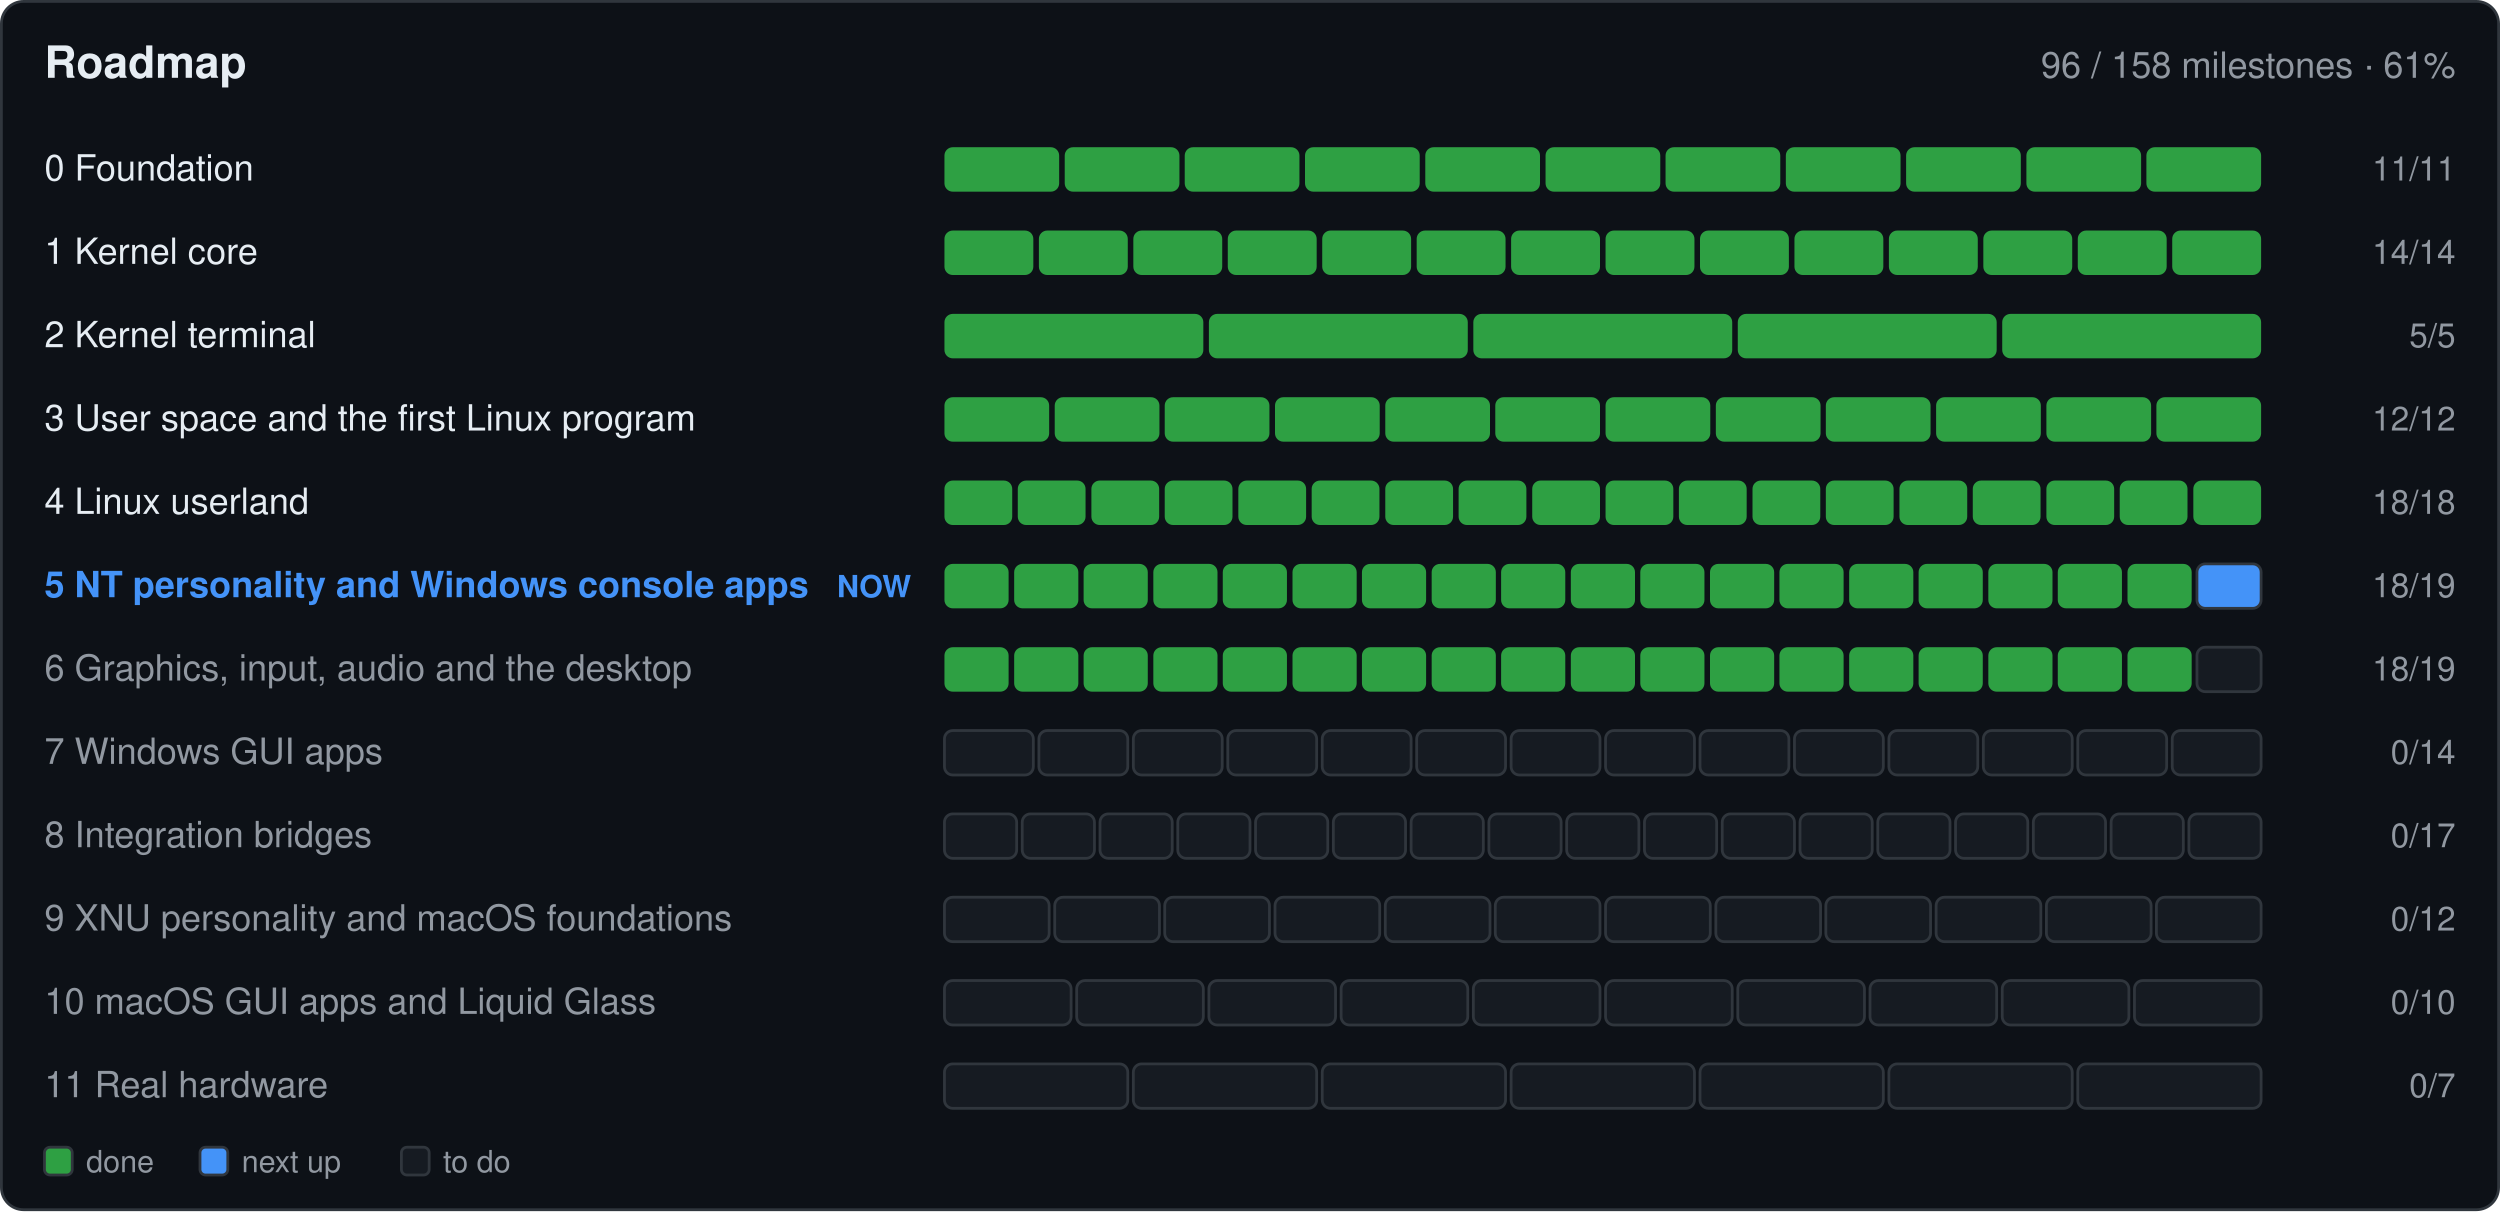
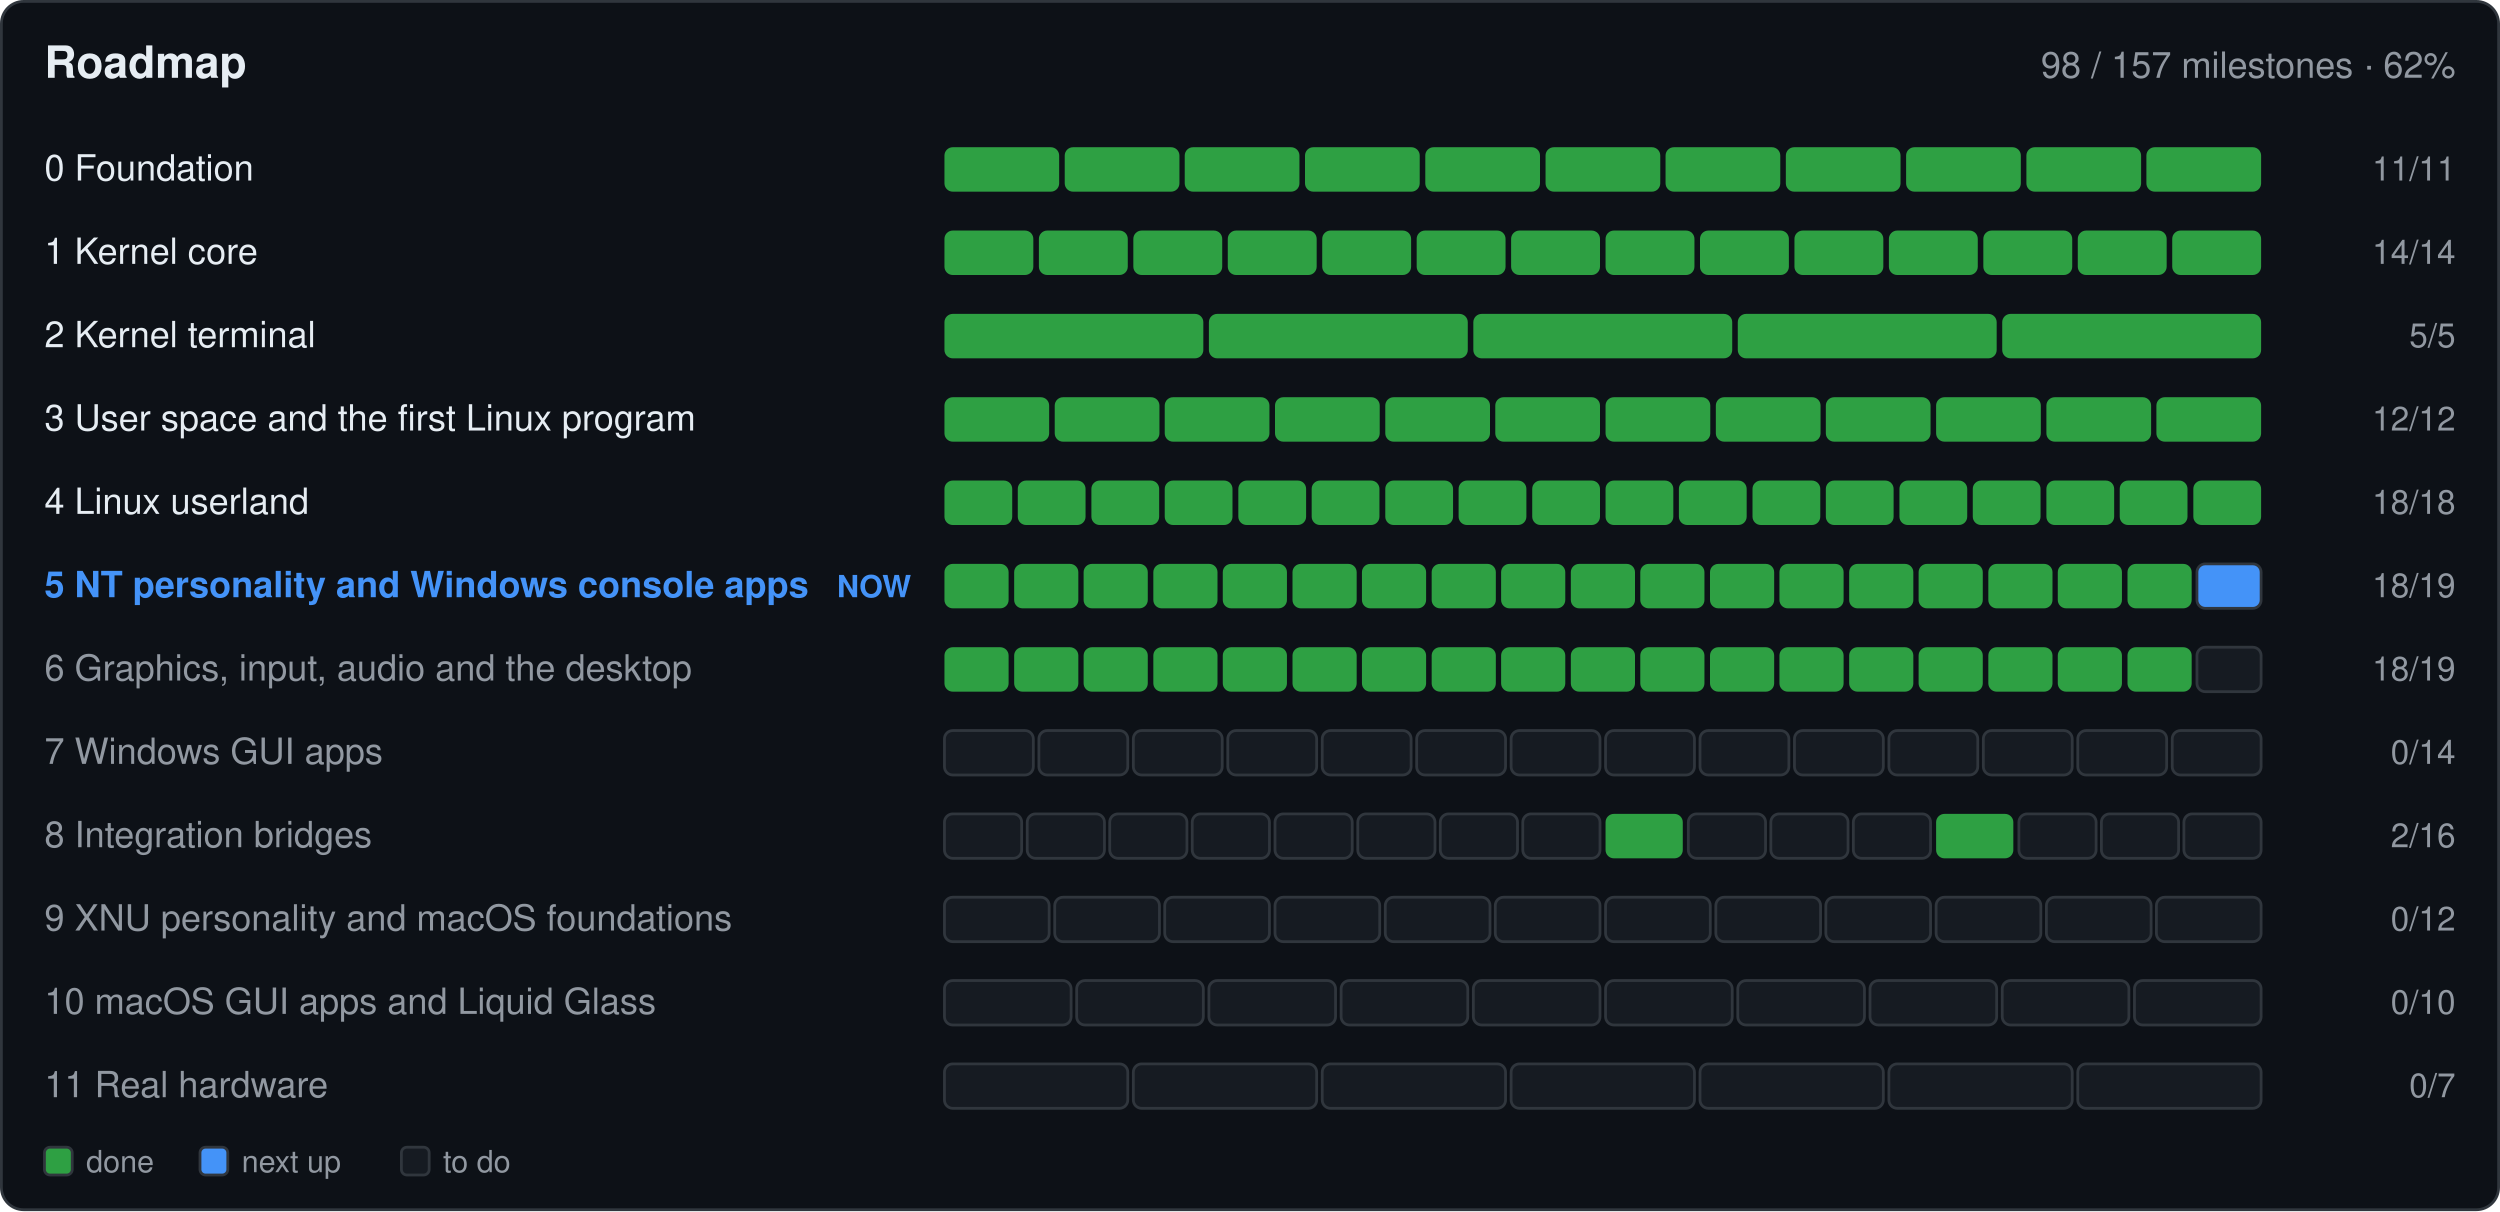
- <svg xmlns="http://www.w3.org/2000/svg" width="900" height="436" viewBox="0 0 900 436" role="img" aria-label="Roadmap: 96 of 158 milestones done">
+ <svg xmlns="http://www.w3.org/2000/svg" width="900" height="436" viewBox="0 0 900 436" role="img" aria-label="Roadmap: 98 of 157 milestones done">
  <rect x="0.5" y="0.5" width="899.0" height="435.0" fill="#0d1117" rx="8" stroke="#30363d" />
  <text x="16.0" y="28.0" font-family="-apple-system,BlinkMacSystemFont,'Segoe UI',Helvetica,Arial,sans-serif" font-size="16" font-weight="600" fill="#e6edf3" text-anchor="start">Roadmap</text>
-   <text x="884.0" y="28.0" font-family="-apple-system,BlinkMacSystemFont,'Segoe UI',Helvetica,Arial,sans-serif" font-size="13" font-weight="400" fill="#9198a1" text-anchor="end">96 / 158 milestones · 61%</text>
+   <text x="884.0" y="28.0" font-family="-apple-system,BlinkMacSystemFont,'Segoe UI',Helvetica,Arial,sans-serif" font-size="13" font-weight="400" fill="#9198a1" text-anchor="end">98 / 157 milestones · 62%</text>
  <text x="16.0" y="65.0" font-family="-apple-system,BlinkMacSystemFont,'Segoe UI',Helvetica,Arial,sans-serif" font-size="13" font-weight="400" fill="#e6edf3" text-anchor="start"> 0  Foundation</text>
  <g>
    <rect x="340.0" y="53.0" width="41.3" height="16.0" fill="#2ea043" rx="3" />
  </g>
  <g>
    <rect x="383.3" y="53.0" width="41.3" height="16.0" fill="#2ea043" rx="3" />
  </g>
  <g>
    <rect x="426.5" y="53.0" width="41.3" height="16.0" fill="#2ea043" rx="3" />
  </g>
  <g>
    <rect x="469.8" y="53.0" width="41.3" height="16.0" fill="#2ea043" rx="3" />
  </g>
  <g>
    <rect x="513.1" y="53.0" width="41.3" height="16.0" fill="#2ea043" rx="3" />
  </g>
  <g>
    <rect x="556.4" y="53.0" width="41.3" height="16.0" fill="#2ea043" rx="3" />
  </g>
  <g>
    <rect x="599.6" y="53.0" width="41.3" height="16.0" fill="#2ea043" rx="3" />
  </g>
  <g>
    <rect x="642.9" y="53.0" width="41.3" height="16.0" fill="#2ea043" rx="3" />
  </g>
  <g>
    <rect x="686.2" y="53.0" width="41.3" height="16.0" fill="#2ea043" rx="3" />
  </g>
  <g>
    <rect x="729.5" y="53.0" width="41.3" height="16.0" fill="#2ea043" rx="3" />
  </g>
  <g>
    <rect x="772.7" y="53.0" width="41.3" height="16.0" fill="#2ea043" rx="3" />
  </g>
  <text x="884.0" y="65.0" font-family="-apple-system,BlinkMacSystemFont,'Segoe UI',Helvetica,Arial,sans-serif" font-size="12" font-weight="400" fill="#9198a1" text-anchor="end">11/11</text>
  <text x="16.0" y="95.0" font-family="-apple-system,BlinkMacSystemFont,'Segoe UI',Helvetica,Arial,sans-serif" font-size="13" font-weight="400" fill="#e6edf3" text-anchor="start"> 1  Kernel core</text>
  <g>
    <rect x="340.0" y="83.0" width="32.0" height="16.0" fill="#2ea043" rx="3" />
  </g>
  <g>
    <rect x="374.0" y="83.0" width="32.0" height="16.0" fill="#2ea043" rx="3" />
  </g>
  <g>
    <rect x="408.0" y="83.0" width="32.0" height="16.0" fill="#2ea043" rx="3" />
  </g>
  <g>
    <rect x="442.0" y="83.0" width="32.0" height="16.0" fill="#2ea043" rx="3" />
  </g>
  <g>
    <rect x="476.0" y="83.0" width="32.0" height="16.0" fill="#2ea043" rx="3" />
  </g>
  <g>
    <rect x="510.0" y="83.0" width="32.0" height="16.0" fill="#2ea043" rx="3" />
  </g>
  <g>
    <rect x="544.0" y="83.0" width="32.0" height="16.0" fill="#2ea043" rx="3" />
  </g>
  <g>
    <rect x="578.0" y="83.0" width="32.0" height="16.0" fill="#2ea043" rx="3" />
  </g>
  <g>
    <rect x="612.0" y="83.0" width="32.0" height="16.0" fill="#2ea043" rx="3" />
  </g>
  <g>
    <rect x="646.0" y="83.0" width="32.0" height="16.0" fill="#2ea043" rx="3" />
  </g>
  <g>
    <rect x="680.0" y="83.0" width="32.0" height="16.0" fill="#2ea043" rx="3" />
  </g>
  <g>
    <rect x="714.0" y="83.0" width="32.0" height="16.0" fill="#2ea043" rx="3" />
  </g>
  <g>
    <rect x="748.0" y="83.0" width="32.0" height="16.0" fill="#2ea043" rx="3" />
  </g>
  <g>
    <rect x="782.0" y="83.0" width="32.0" height="16.0" fill="#2ea043" rx="3" />
  </g>
  <text x="884.0" y="95.0" font-family="-apple-system,BlinkMacSystemFont,'Segoe UI',Helvetica,Arial,sans-serif" font-size="12" font-weight="400" fill="#9198a1" text-anchor="end">14/14</text>
  <text x="16.0" y="125.0" font-family="-apple-system,BlinkMacSystemFont,'Segoe UI',Helvetica,Arial,sans-serif" font-size="13" font-weight="400" fill="#e6edf3" text-anchor="start"> 2  Kernel terminal</text>
  <g>
    <rect x="340.0" y="113.0" width="93.2" height="16.0" fill="#2ea043" rx="3" />
  </g>
  <g>
    <rect x="435.2" y="113.0" width="93.2" height="16.0" fill="#2ea043" rx="3" />
  </g>
  <g>
    <rect x="530.4" y="113.0" width="93.2" height="16.0" fill="#2ea043" rx="3" />
  </g>
  <g>
    <rect x="625.6" y="113.0" width="93.2" height="16.0" fill="#2ea043" rx="3" />
  </g>
  <g>
    <rect x="720.8" y="113.0" width="93.2" height="16.0" fill="#2ea043" rx="3" />
  </g>
  <text x="884.0" y="125.0" font-family="-apple-system,BlinkMacSystemFont,'Segoe UI',Helvetica,Arial,sans-serif" font-size="12" font-weight="400" fill="#9198a1" text-anchor="end">5/5</text>
  <text x="16.0" y="155.0" font-family="-apple-system,BlinkMacSystemFont,'Segoe UI',Helvetica,Arial,sans-serif" font-size="13" font-weight="400" fill="#e6edf3" text-anchor="start"> 3  User space and the first Linux program</text>
  <g>
    <rect x="340.0" y="143.0" width="37.7" height="16.0" fill="#2ea043" rx="3" />
  </g>
  <g>
    <rect x="379.7" y="143.0" width="37.7" height="16.0" fill="#2ea043" rx="3" />
  </g>
  <g>
    <rect x="419.3" y="143.0" width="37.7" height="16.0" fill="#2ea043" rx="3" />
  </g>
  <g>
    <rect x="459.0" y="143.0" width="37.7" height="16.0" fill="#2ea043" rx="3" />
  </g>
  <g>
    <rect x="498.7" y="143.0" width="37.7" height="16.0" fill="#2ea043" rx="3" />
  </g>
  <g>
    <rect x="538.3" y="143.0" width="37.7" height="16.0" fill="#2ea043" rx="3" />
  </g>
  <g>
    <rect x="578.0" y="143.0" width="37.7" height="16.0" fill="#2ea043" rx="3" />
  </g>
  <g>
    <rect x="617.7" y="143.0" width="37.7" height="16.0" fill="#2ea043" rx="3" />
  </g>
  <g>
    <rect x="657.3" y="143.0" width="37.7" height="16.0" fill="#2ea043" rx="3" />
  </g>
  <g>
    <rect x="697.0" y="143.0" width="37.7" height="16.0" fill="#2ea043" rx="3" />
  </g>
  <g>
    <rect x="736.7" y="143.0" width="37.7" height="16.0" fill="#2ea043" rx="3" />
  </g>
  <g>
    <rect x="776.3" y="143.0" width="37.7" height="16.0" fill="#2ea043" rx="3" />
  </g>
  <text x="884.0" y="155.0" font-family="-apple-system,BlinkMacSystemFont,'Segoe UI',Helvetica,Arial,sans-serif" font-size="12" font-weight="400" fill="#9198a1" text-anchor="end">12/12</text>
  <text x="16.0" y="185.0" font-family="-apple-system,BlinkMacSystemFont,'Segoe UI',Helvetica,Arial,sans-serif" font-size="13" font-weight="400" fill="#e6edf3" text-anchor="start"> 4  Linux userland</text>
  <g>
    <rect x="340.0" y="173.0" width="24.4" height="16.0" fill="#2ea043" rx="3" />
  </g>
  <g>
    <rect x="366.4" y="173.0" width="24.4" height="16.0" fill="#2ea043" rx="3" />
  </g>
  <g>
    <rect x="392.9" y="173.0" width="24.4" height="16.0" fill="#2ea043" rx="3" />
  </g>
  <g>
    <rect x="419.3" y="173.0" width="24.4" height="16.0" fill="#2ea043" rx="3" />
  </g>
  <g>
    <rect x="445.8" y="173.0" width="24.4" height="16.0" fill="#2ea043" rx="3" />
  </g>
  <g>
    <rect x="472.2" y="173.0" width="24.4" height="16.0" fill="#2ea043" rx="3" />
  </g>
  <g>
    <rect x="498.7" y="173.0" width="24.4" height="16.0" fill="#2ea043" rx="3" />
  </g>
  <g>
    <rect x="525.1" y="173.0" width="24.4" height="16.0" fill="#2ea043" rx="3" />
  </g>
  <g>
    <rect x="551.6" y="173.0" width="24.4" height="16.0" fill="#2ea043" rx="3" />
  </g>
  <g>
    <rect x="578.0" y="173.0" width="24.4" height="16.0" fill="#2ea043" rx="3" />
  </g>
  <g>
    <rect x="604.4" y="173.0" width="24.4" height="16.0" fill="#2ea043" rx="3" />
  </g>
  <g>
    <rect x="630.9" y="173.0" width="24.4" height="16.0" fill="#2ea043" rx="3" />
  </g>
  <g>
    <rect x="657.3" y="173.0" width="24.4" height="16.0" fill="#2ea043" rx="3" />
  </g>
  <g>
    <rect x="683.8" y="173.0" width="24.4" height="16.0" fill="#2ea043" rx="3" />
  </g>
  <g>
    <rect x="710.2" y="173.0" width="24.4" height="16.0" fill="#2ea043" rx="3" />
  </g>
  <g>
    <rect x="736.7" y="173.0" width="24.4" height="16.0" fill="#2ea043" rx="3" />
  </g>
  <g>
    <rect x="763.1" y="173.0" width="24.4" height="16.0" fill="#2ea043" rx="3" />
  </g>
  <g>
    <rect x="789.6" y="173.0" width="24.4" height="16.0" fill="#2ea043" rx="3" />
  </g>
  <text x="884.0" y="185.0" font-family="-apple-system,BlinkMacSystemFont,'Segoe UI',Helvetica,Arial,sans-serif" font-size="12" font-weight="400" fill="#9198a1" text-anchor="end">18/18</text>
  <text x="16.0" y="215.0" font-family="-apple-system,BlinkMacSystemFont,'Segoe UI',Helvetica,Arial,sans-serif" font-size="13" font-weight="600" fill="#4493f8" text-anchor="start"> 5  NT personality and Windows console apps</text>
  <text x="328.0" y="215.0" font-family="-apple-system,BlinkMacSystemFont,'Segoe UI',Helvetica,Arial,sans-serif" font-size="11" font-weight="600" fill="#4493f8" text-anchor="end">NOW</text>
  <g>
    <rect x="340.0" y="203.0" width="23.1" height="16.0" fill="#2ea043" rx="3" />
  </g>
  <g>
    <rect x="365.1" y="203.0" width="23.1" height="16.0" fill="#2ea043" rx="3" />
  </g>
  <g>
    <rect x="390.1" y="203.0" width="23.1" height="16.0" fill="#2ea043" rx="3" />
  </g>
  <g>
    <rect x="415.2" y="203.0" width="23.1" height="16.0" fill="#2ea043" rx="3" />
  </g>
  <g>
    <rect x="440.2" y="203.0" width="23.1" height="16.0" fill="#2ea043" rx="3" />
  </g>
  <g>
    <rect x="465.3" y="203.0" width="23.1" height="16.0" fill="#2ea043" rx="3" />
  </g>
  <g>
    <rect x="490.3" y="203.0" width="23.1" height="16.0" fill="#2ea043" rx="3" />
  </g>
  <g>
    <rect x="515.4" y="203.0" width="23.1" height="16.0" fill="#2ea043" rx="3" />
  </g>
  <g>
    <rect x="540.4" y="203.0" width="23.1" height="16.0" fill="#2ea043" rx="3" />
  </g>
  <g>
    <rect x="565.5" y="203.0" width="23.1" height="16.0" fill="#2ea043" rx="3" />
  </g>
  <g>
    <rect x="590.5" y="203.0" width="23.1" height="16.0" fill="#2ea043" rx="3" />
  </g>
  <g>
    <rect x="615.6" y="203.0" width="23.1" height="16.0" fill="#2ea043" rx="3" />
  </g>
  <g>
    <rect x="640.6" y="203.0" width="23.1" height="16.0" fill="#2ea043" rx="3" />
  </g>
  <g>
    <rect x="665.7" y="203.0" width="23.1" height="16.0" fill="#2ea043" rx="3" />
  </g>
  <g>
    <rect x="690.7" y="203.0" width="23.1" height="16.0" fill="#2ea043" rx="3" />
  </g>
  <g>
    <rect x="715.8" y="203.0" width="23.1" height="16.0" fill="#2ea043" rx="3" />
  </g>
  <g>
    <rect x="740.8" y="203.0" width="23.1" height="16.0" fill="#2ea043" rx="3" />
  </g>
  <g>
    <rect x="765.9" y="203.0" width="23.1" height="16.0" fill="#2ea043" rx="3" />
  </g>
  <g>
    <rect x="790.9" y="203.0" width="23.1" height="16.0" fill="#4493f8" rx="3" stroke="#30363d" />
  </g>
  <text x="884.0" y="215.0" font-family="-apple-system,BlinkMacSystemFont,'Segoe UI',Helvetica,Arial,sans-serif" font-size="12" font-weight="400" fill="#9198a1" text-anchor="end">18/19</text>
  <text x="16.0" y="245.0" font-family="-apple-system,BlinkMacSystemFont,'Segoe UI',Helvetica,Arial,sans-serif" font-size="13" font-weight="400" fill="#9198a1" text-anchor="start"> 6  Graphics, input, audio and the desktop</text>
  <g>
    <rect x="340.0" y="233.0" width="23.1" height="16.0" fill="#2ea043" rx="3" />
  </g>
  <g>
    <rect x="365.1" y="233.0" width="23.1" height="16.0" fill="#2ea043" rx="3" />
  </g>
  <g>
    <rect x="390.1" y="233.0" width="23.1" height="16.0" fill="#2ea043" rx="3" />
  </g>
  <g>
    <rect x="415.2" y="233.0" width="23.1" height="16.0" fill="#2ea043" rx="3" />
  </g>
  <g>
    <rect x="440.2" y="233.0" width="23.1" height="16.0" fill="#2ea043" rx="3" />
  </g>
  <g>
    <rect x="465.3" y="233.0" width="23.1" height="16.0" fill="#2ea043" rx="3" />
  </g>
  <g>
    <rect x="490.3" y="233.0" width="23.1" height="16.0" fill="#2ea043" rx="3" />
  </g>
  <g>
    <rect x="515.4" y="233.0" width="23.1" height="16.0" fill="#2ea043" rx="3" />
  </g>
  <g>
    <rect x="540.4" y="233.0" width="23.1" height="16.0" fill="#2ea043" rx="3" />
  </g>
  <g>
    <rect x="565.5" y="233.0" width="23.1" height="16.0" fill="#2ea043" rx="3" />
  </g>
  <g>
    <rect x="590.5" y="233.0" width="23.1" height="16.0" fill="#2ea043" rx="3" />
  </g>
  <g>
    <rect x="615.6" y="233.0" width="23.1" height="16.0" fill="#2ea043" rx="3" />
  </g>
  <g>
    <rect x="640.6" y="233.0" width="23.1" height="16.0" fill="#2ea043" rx="3" />
  </g>
  <g>
    <rect x="665.7" y="233.0" width="23.1" height="16.0" fill="#2ea043" rx="3" />
  </g>
  <g>
    <rect x="690.7" y="233.0" width="23.1" height="16.0" fill="#2ea043" rx="3" />
  </g>
  <g>
    <rect x="715.8" y="233.0" width="23.1" height="16.0" fill="#2ea043" rx="3" />
  </g>
  <g>
    <rect x="740.8" y="233.0" width="23.1" height="16.0" fill="#2ea043" rx="3" />
  </g>
  <g>
    <rect x="765.9" y="233.0" width="23.1" height="16.0" fill="#2ea043" rx="3" />
  </g>
  <g>
    <rect x="790.9" y="233.0" width="23.1" height="16.0" fill="#161b22" rx="3" stroke="#30363d" />
  </g>
  <text x="884.0" y="245.0" font-family="-apple-system,BlinkMacSystemFont,'Segoe UI',Helvetica,Arial,sans-serif" font-size="12" font-weight="400" fill="#9198a1" text-anchor="end">18/19</text>
  <text x="16.0" y="275.0" font-family="-apple-system,BlinkMacSystemFont,'Segoe UI',Helvetica,Arial,sans-serif" font-size="13" font-weight="400" fill="#9198a1" text-anchor="start"> 7  Windows GUI apps</text>
  <g>
    <rect x="340.0" y="263.0" width="32.0" height="16.0" fill="#161b22" rx="3" stroke="#30363d" />
  </g>
  <g>
    <rect x="374.0" y="263.0" width="32.0" height="16.0" fill="#161b22" rx="3" stroke="#30363d" />
  </g>
  <g>
    <rect x="408.0" y="263.0" width="32.0" height="16.0" fill="#161b22" rx="3" stroke="#30363d" />
  </g>
  <g>
    <rect x="442.0" y="263.0" width="32.0" height="16.0" fill="#161b22" rx="3" stroke="#30363d" />
  </g>
  <g>
    <rect x="476.0" y="263.0" width="32.0" height="16.0" fill="#161b22" rx="3" stroke="#30363d" />
  </g>
  <g>
    <rect x="510.0" y="263.0" width="32.0" height="16.0" fill="#161b22" rx="3" stroke="#30363d" />
  </g>
  <g>
    <rect x="544.0" y="263.0" width="32.0" height="16.0" fill="#161b22" rx="3" stroke="#30363d" />
  </g>
  <g>
    <rect x="578.0" y="263.0" width="32.0" height="16.0" fill="#161b22" rx="3" stroke="#30363d" />
  </g>
  <g>
    <rect x="612.0" y="263.0" width="32.0" height="16.0" fill="#161b22" rx="3" stroke="#30363d" />
  </g>
  <g>
    <rect x="646.0" y="263.0" width="32.0" height="16.0" fill="#161b22" rx="3" stroke="#30363d" />
  </g>
  <g>
    <rect x="680.0" y="263.0" width="32.0" height="16.0" fill="#161b22" rx="3" stroke="#30363d" />
  </g>
  <g>
    <rect x="714.0" y="263.0" width="32.0" height="16.0" fill="#161b22" rx="3" stroke="#30363d" />
  </g>
  <g>
    <rect x="748.0" y="263.0" width="32.0" height="16.0" fill="#161b22" rx="3" stroke="#30363d" />
  </g>
  <g>
    <rect x="782.0" y="263.0" width="32.0" height="16.0" fill="#161b22" rx="3" stroke="#30363d" />
  </g>
  <text x="884.0" y="275.0" font-family="-apple-system,BlinkMacSystemFont,'Segoe UI',Helvetica,Arial,sans-serif" font-size="12" font-weight="400" fill="#9198a1" text-anchor="end">0/14</text>
  <text x="16.0" y="305.0" font-family="-apple-system,BlinkMacSystemFont,'Segoe UI',Helvetica,Arial,sans-serif" font-size="13" font-weight="400" fill="#9198a1" text-anchor="start"> 8  Integration bridges</text>
  <g>
-     <rect x="340.0" y="293.0" width="26.0" height="16.0" fill="#161b22" rx="3" stroke="#30363d" />
-   </g>
-   <g>
-     <rect x="368.0" y="293.0" width="26.0" height="16.0" fill="#161b22" rx="3" stroke="#30363d" />
-   </g>
-   <g>
-     <rect x="396.0" y="293.0" width="26.0" height="16.0" fill="#161b22" rx="3" stroke="#30363d" />
-   </g>
-   <g>
-     <rect x="424.0" y="293.0" width="26.0" height="16.0" fill="#161b22" rx="3" stroke="#30363d" />
-   </g>
-   <g>
-     <rect x="452.0" y="293.0" width="26.0" height="16.0" fill="#161b22" rx="3" stroke="#30363d" />
-   </g>
-   <g>
-     <rect x="480.0" y="293.0" width="26.0" height="16.0" fill="#161b22" rx="3" stroke="#30363d" />
-   </g>
-   <g>
-     <rect x="508.0" y="293.0" width="26.0" height="16.0" fill="#161b22" rx="3" stroke="#30363d" />
-   </g>
-   <g>
-     <rect x="536.0" y="293.0" width="26.0" height="16.0" fill="#161b22" rx="3" stroke="#30363d" />
-   </g>
-   <g>
-     <rect x="564.0" y="293.0" width="26.0" height="16.0" fill="#161b22" rx="3" stroke="#30363d" />
-   </g>
-   <g>
-     <rect x="592.0" y="293.0" width="26.0" height="16.0" fill="#161b22" rx="3" stroke="#30363d" />
-   </g>
-   <g>
-     <rect x="620.0" y="293.0" width="26.0" height="16.0" fill="#161b22" rx="3" stroke="#30363d" />
-   </g>
-   <g>
-     <rect x="648.0" y="293.0" width="26.0" height="16.0" fill="#161b22" rx="3" stroke="#30363d" />
-   </g>
-   <g>
-     <rect x="676.0" y="293.0" width="26.0" height="16.0" fill="#161b22" rx="3" stroke="#30363d" />
-   </g>
-   <g>
-     <rect x="704.0" y="293.0" width="26.0" height="16.0" fill="#161b22" rx="3" stroke="#30363d" />
-   </g>
-   <g>
-     <rect x="732.0" y="293.0" width="26.0" height="16.0" fill="#161b22" rx="3" stroke="#30363d" />
-   </g>
-   <g>
-     <rect x="760.0" y="293.0" width="26.0" height="16.0" fill="#161b22" rx="3" stroke="#30363d" />
-   </g>
-   <g>
-     <rect x="788.0" y="293.0" width="26.0" height="16.0" fill="#161b22" rx="3" stroke="#30363d" />
-   </g>
-   <text x="884.0" y="305.0" font-family="-apple-system,BlinkMacSystemFont,'Segoe UI',Helvetica,Arial,sans-serif" font-size="12" font-weight="400" fill="#9198a1" text-anchor="end">0/17</text>
+     <rect x="340.0" y="293.0" width="27.8" height="16.0" fill="#161b22" rx="3" stroke="#30363d" />
+   </g>
+   <g>
+     <rect x="369.8" y="293.0" width="27.8" height="16.0" fill="#161b22" rx="3" stroke="#30363d" />
+   </g>
+   <g>
+     <rect x="399.5" y="293.0" width="27.8" height="16.0" fill="#161b22" rx="3" stroke="#30363d" />
+   </g>
+   <g>
+     <rect x="429.2" y="293.0" width="27.8" height="16.0" fill="#161b22" rx="3" stroke="#30363d" />
+   </g>
+   <g>
+     <rect x="459.0" y="293.0" width="27.8" height="16.0" fill="#161b22" rx="3" stroke="#30363d" />
+   </g>
+   <g>
+     <rect x="488.8" y="293.0" width="27.8" height="16.0" fill="#161b22" rx="3" stroke="#30363d" />
+   </g>
+   <g>
+     <rect x="518.5" y="293.0" width="27.8" height="16.0" fill="#161b22" rx="3" stroke="#30363d" />
+   </g>
+   <g>
+     <rect x="548.2" y="293.0" width="27.8" height="16.0" fill="#161b22" rx="3" stroke="#30363d" />
+   </g>
+   <g>
+     <rect x="578.0" y="293.0" width="27.8" height="16.0" fill="#2ea043" rx="3" />
+   </g>
+   <g>
+     <rect x="607.8" y="293.0" width="27.8" height="16.0" fill="#161b22" rx="3" stroke="#30363d" />
+   </g>
+   <g>
+     <rect x="637.5" y="293.0" width="27.8" height="16.0" fill="#161b22" rx="3" stroke="#30363d" />
+   </g>
+   <g>
+     <rect x="667.2" y="293.0" width="27.8" height="16.0" fill="#161b22" rx="3" stroke="#30363d" />
+   </g>
+   <g>
+     <rect x="697.0" y="293.0" width="27.8" height="16.0" fill="#2ea043" rx="3" />
+   </g>
+   <g>
+     <rect x="726.8" y="293.0" width="27.8" height="16.0" fill="#161b22" rx="3" stroke="#30363d" />
+   </g>
+   <g>
+     <rect x="756.5" y="293.0" width="27.8" height="16.0" fill="#161b22" rx="3" stroke="#30363d" />
+   </g>
+   <g>
+     <rect x="786.2" y="293.0" width="27.8" height="16.0" fill="#161b22" rx="3" stroke="#30363d" />
+   </g>
+   <text x="884.0" y="305.0" font-family="-apple-system,BlinkMacSystemFont,'Segoe UI',Helvetica,Arial,sans-serif" font-size="12" font-weight="400" fill="#9198a1" text-anchor="end">2/16</text>
  <text x="16.0" y="335.0" font-family="-apple-system,BlinkMacSystemFont,'Segoe UI',Helvetica,Arial,sans-serif" font-size="13" font-weight="400" fill="#9198a1" text-anchor="start"> 9  XNU personality and macOS foundations</text>
  <g>
    <rect x="340.0" y="323.0" width="37.7" height="16.0" fill="#161b22" rx="3" stroke="#30363d" />
  </g>
  <g>
    <rect x="379.7" y="323.0" width="37.7" height="16.0" fill="#161b22" rx="3" stroke="#30363d" />
  </g>
  <g>
    <rect x="419.3" y="323.0" width="37.7" height="16.0" fill="#161b22" rx="3" stroke="#30363d" />
  </g>
  <g>
    <rect x="459.0" y="323.0" width="37.7" height="16.0" fill="#161b22" rx="3" stroke="#30363d" />
  </g>
  <g>
    <rect x="498.7" y="323.0" width="37.7" height="16.0" fill="#161b22" rx="3" stroke="#30363d" />
  </g>
  <g>
    <rect x="538.3" y="323.0" width="37.7" height="16.0" fill="#161b22" rx="3" stroke="#30363d" />
  </g>
  <g>
    <rect x="578.0" y="323.0" width="37.7" height="16.0" fill="#161b22" rx="3" stroke="#30363d" />
  </g>
  <g>
    <rect x="617.7" y="323.0" width="37.7" height="16.0" fill="#161b22" rx="3" stroke="#30363d" />
  </g>
  <g>
    <rect x="657.3" y="323.0" width="37.7" height="16.0" fill="#161b22" rx="3" stroke="#30363d" />
  </g>
  <g>
    <rect x="697.0" y="323.0" width="37.7" height="16.0" fill="#161b22" rx="3" stroke="#30363d" />
  </g>
  <g>
    <rect x="736.7" y="323.0" width="37.7" height="16.0" fill="#161b22" rx="3" stroke="#30363d" />
  </g>
  <g>
    <rect x="776.3" y="323.0" width="37.7" height="16.0" fill="#161b22" rx="3" stroke="#30363d" />
  </g>
  <text x="884.0" y="335.0" font-family="-apple-system,BlinkMacSystemFont,'Segoe UI',Helvetica,Arial,sans-serif" font-size="12" font-weight="400" fill="#9198a1" text-anchor="end">0/12</text>
  <text x="16.0" y="365.0" font-family="-apple-system,BlinkMacSystemFont,'Segoe UI',Helvetica,Arial,sans-serif" font-size="13" font-weight="400" fill="#9198a1" text-anchor="start">10  macOS GUI apps and Liquid Glass</text>
  <g>
    <rect x="340.0" y="353.0" width="45.6" height="16.0" fill="#161b22" rx="3" stroke="#30363d" />
  </g>
  <g>
    <rect x="387.6" y="353.0" width="45.6" height="16.0" fill="#161b22" rx="3" stroke="#30363d" />
  </g>
  <g>
    <rect x="435.2" y="353.0" width="45.6" height="16.0" fill="#161b22" rx="3" stroke="#30363d" />
  </g>
  <g>
    <rect x="482.8" y="353.0" width="45.6" height="16.0" fill="#161b22" rx="3" stroke="#30363d" />
  </g>
  <g>
    <rect x="530.4" y="353.0" width="45.6" height="16.0" fill="#161b22" rx="3" stroke="#30363d" />
  </g>
  <g>
    <rect x="578.0" y="353.0" width="45.6" height="16.0" fill="#161b22" rx="3" stroke="#30363d" />
  </g>
  <g>
    <rect x="625.6" y="353.0" width="45.6" height="16.0" fill="#161b22" rx="3" stroke="#30363d" />
  </g>
  <g>
    <rect x="673.2" y="353.0" width="45.6" height="16.0" fill="#161b22" rx="3" stroke="#30363d" />
  </g>
  <g>
    <rect x="720.8" y="353.0" width="45.6" height="16.0" fill="#161b22" rx="3" stroke="#30363d" />
  </g>
  <g>
    <rect x="768.4" y="353.0" width="45.6" height="16.0" fill="#161b22" rx="3" stroke="#30363d" />
  </g>
  <text x="884.0" y="365.0" font-family="-apple-system,BlinkMacSystemFont,'Segoe UI',Helvetica,Arial,sans-serif" font-size="12" font-weight="400" fill="#9198a1" text-anchor="end">0/10</text>
  <text x="16.0" y="395.0" font-family="-apple-system,BlinkMacSystemFont,'Segoe UI',Helvetica,Arial,sans-serif" font-size="13" font-weight="400" fill="#9198a1" text-anchor="start">11  Real hardware</text>
  <g>
    <rect x="340.0" y="383.0" width="66.0" height="16.0" fill="#161b22" rx="3" stroke="#30363d" />
  </g>
  <g>
    <rect x="408.0" y="383.0" width="66.0" height="16.0" fill="#161b22" rx="3" stroke="#30363d" />
  </g>
  <g>
    <rect x="476.0" y="383.0" width="66.0" height="16.0" fill="#161b22" rx="3" stroke="#30363d" />
  </g>
  <g>
    <rect x="544.0" y="383.0" width="66.0" height="16.0" fill="#161b22" rx="3" stroke="#30363d" />
  </g>
  <g>
    <rect x="612.0" y="383.0" width="66.0" height="16.0" fill="#161b22" rx="3" stroke="#30363d" />
  </g>
  <g>
    <rect x="680.0" y="383.0" width="66.0" height="16.0" fill="#161b22" rx="3" stroke="#30363d" />
  </g>
  <g>
    <rect x="748.0" y="383.0" width="66.0" height="16.0" fill="#161b22" rx="3" stroke="#30363d" />
  </g>
  <text x="884.0" y="395.0" font-family="-apple-system,BlinkMacSystemFont,'Segoe UI',Helvetica,Arial,sans-serif" font-size="12" font-weight="400" fill="#9198a1" text-anchor="end">0/7</text>
  <rect x="16.0" y="413.0" width="10.0" height="10.0" fill="#2ea043" rx="2" stroke="#30363d" />
  <text x="31.0" y="422.0" font-family="-apple-system,BlinkMacSystemFont,'Segoe UI',Helvetica,Arial,sans-serif" font-size="11" font-weight="400" fill="#9198a1" text-anchor="start">done</text>
  <rect x="72.0" y="413.0" width="10.0" height="10.0" fill="#4493f8" rx="2" stroke="#30363d" />
  <text x="87.0" y="422.0" font-family="-apple-system,BlinkMacSystemFont,'Segoe UI',Helvetica,Arial,sans-serif" font-size="11" font-weight="400" fill="#9198a1" text-anchor="start">next up</text>
  <rect x="144.5" y="413.0" width="10.0" height="10.0" fill="#161b22" rx="2" stroke="#30363d" />
  <text x="159.5" y="422.0" font-family="-apple-system,BlinkMacSystemFont,'Segoe UI',Helvetica,Arial,sans-serif" font-size="11" font-weight="400" fill="#9198a1" text-anchor="start">to do</text>
</svg>
